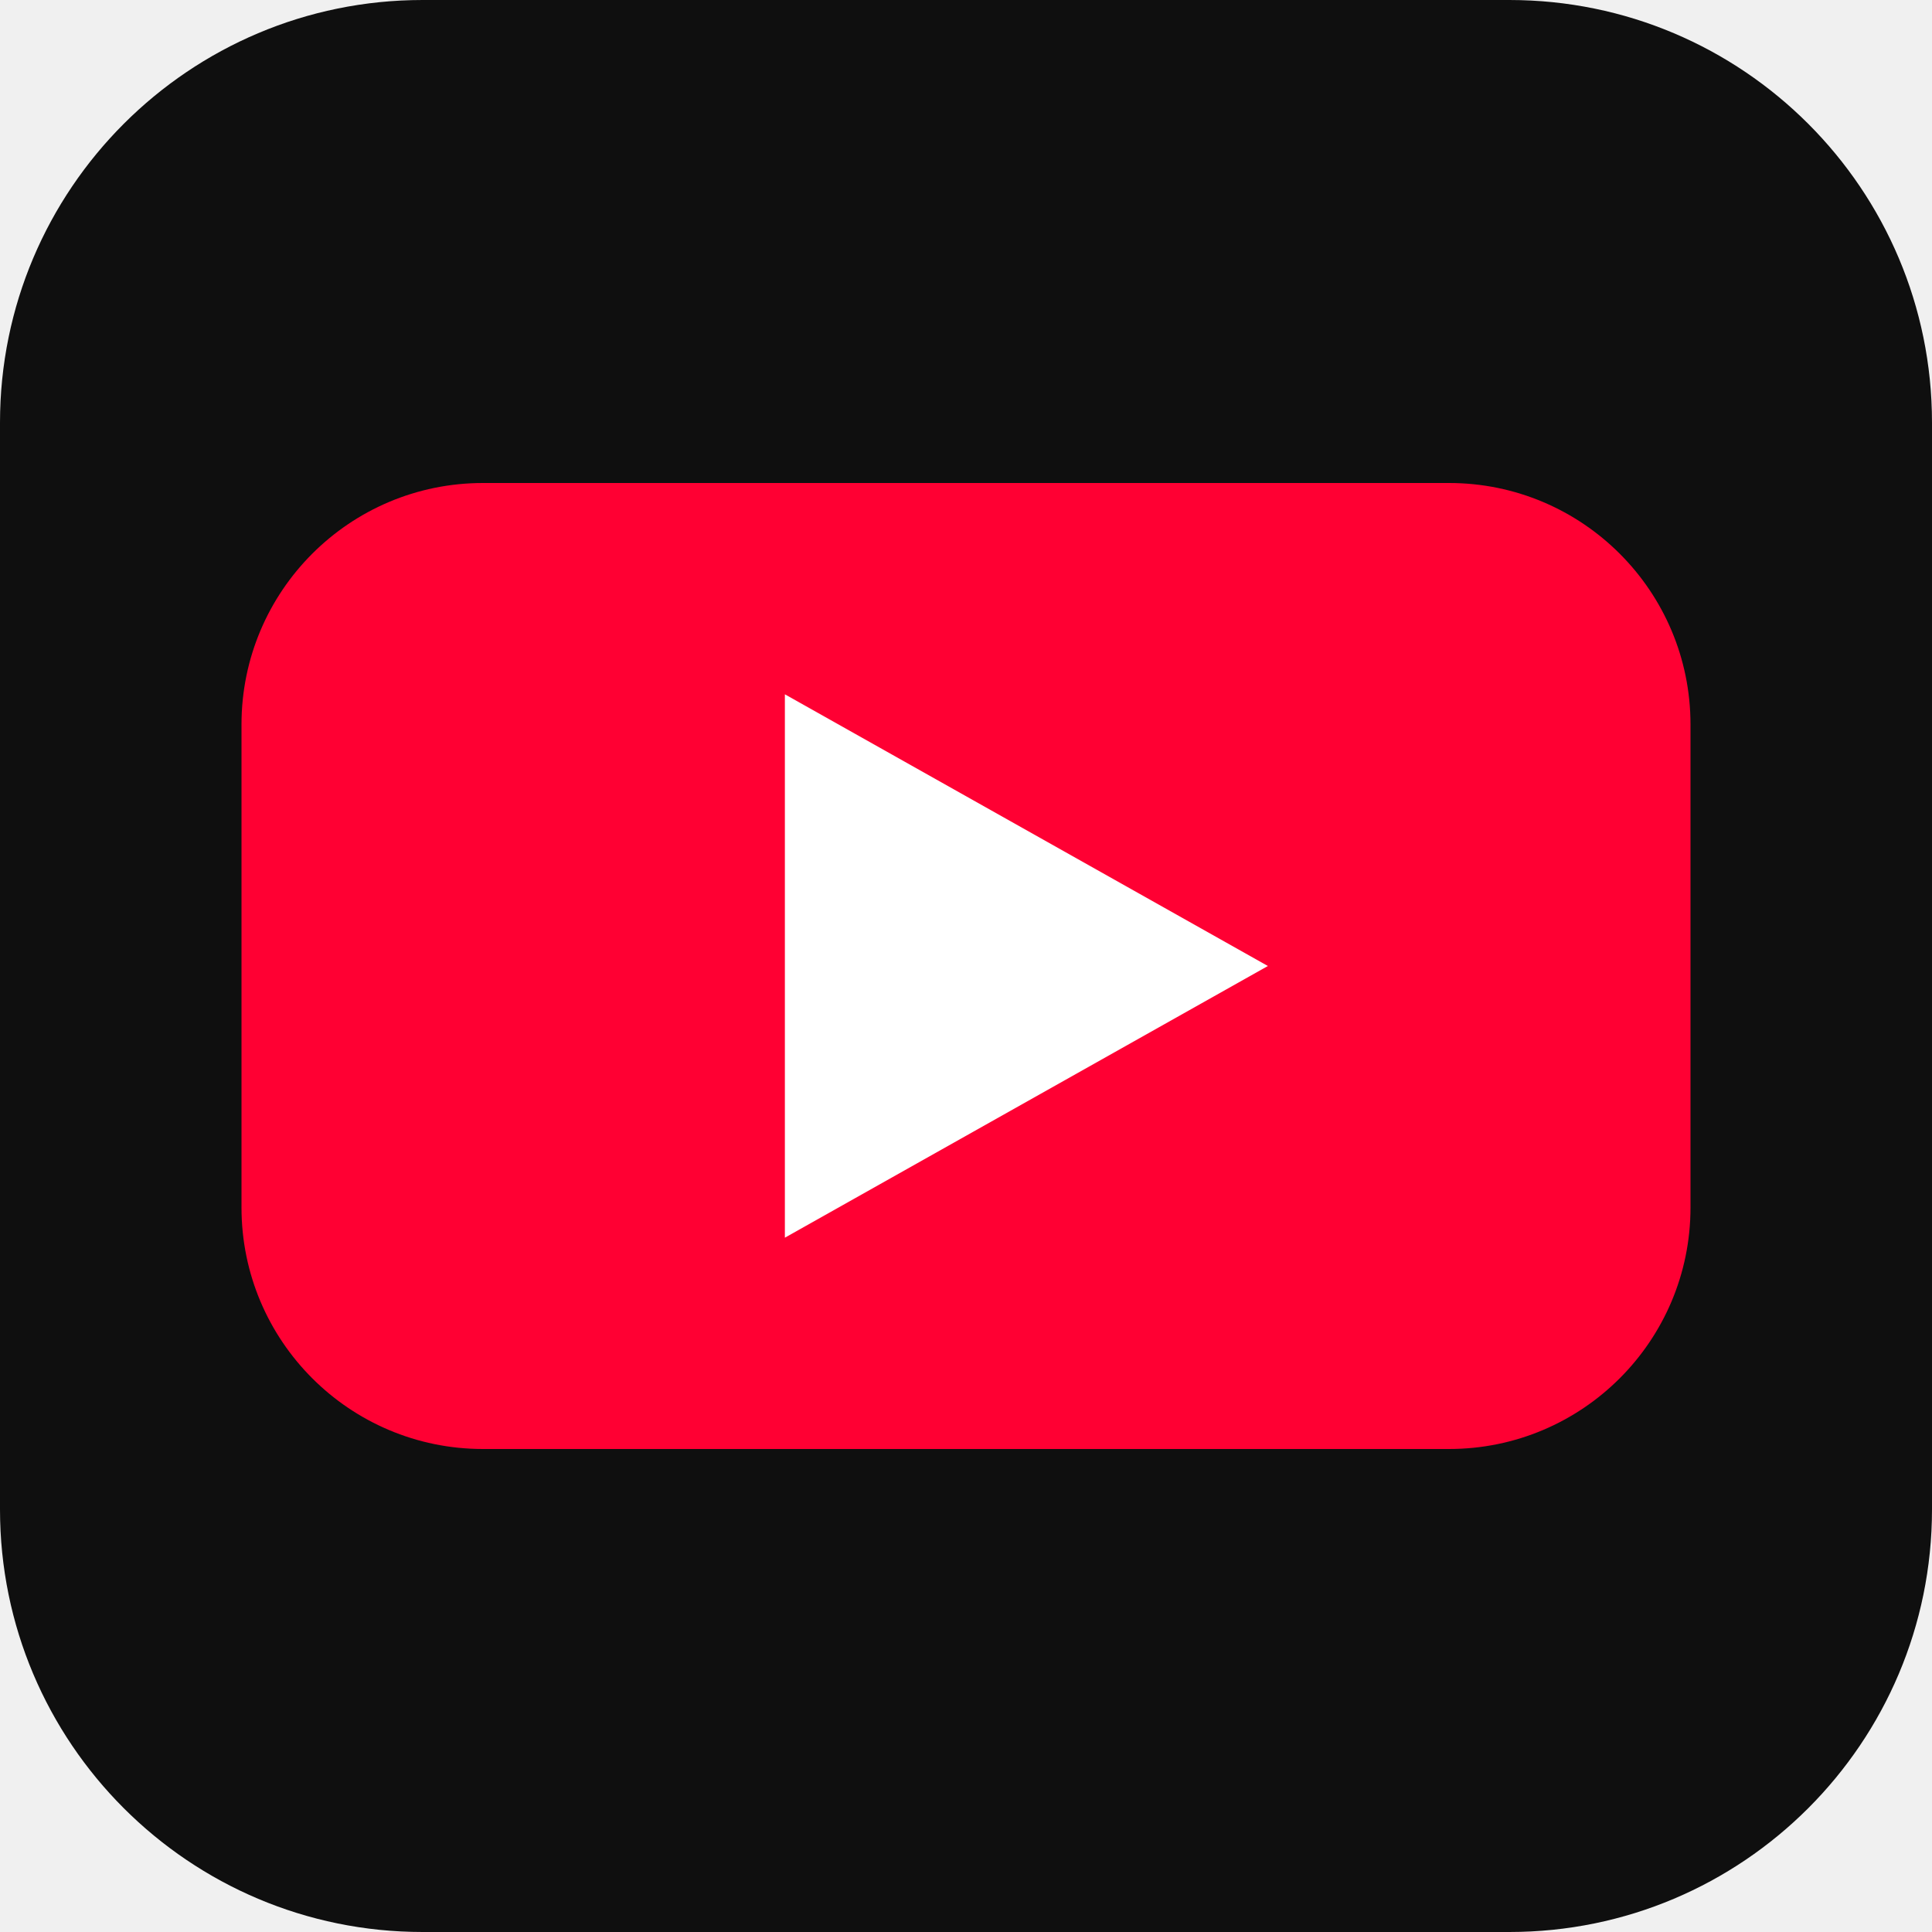
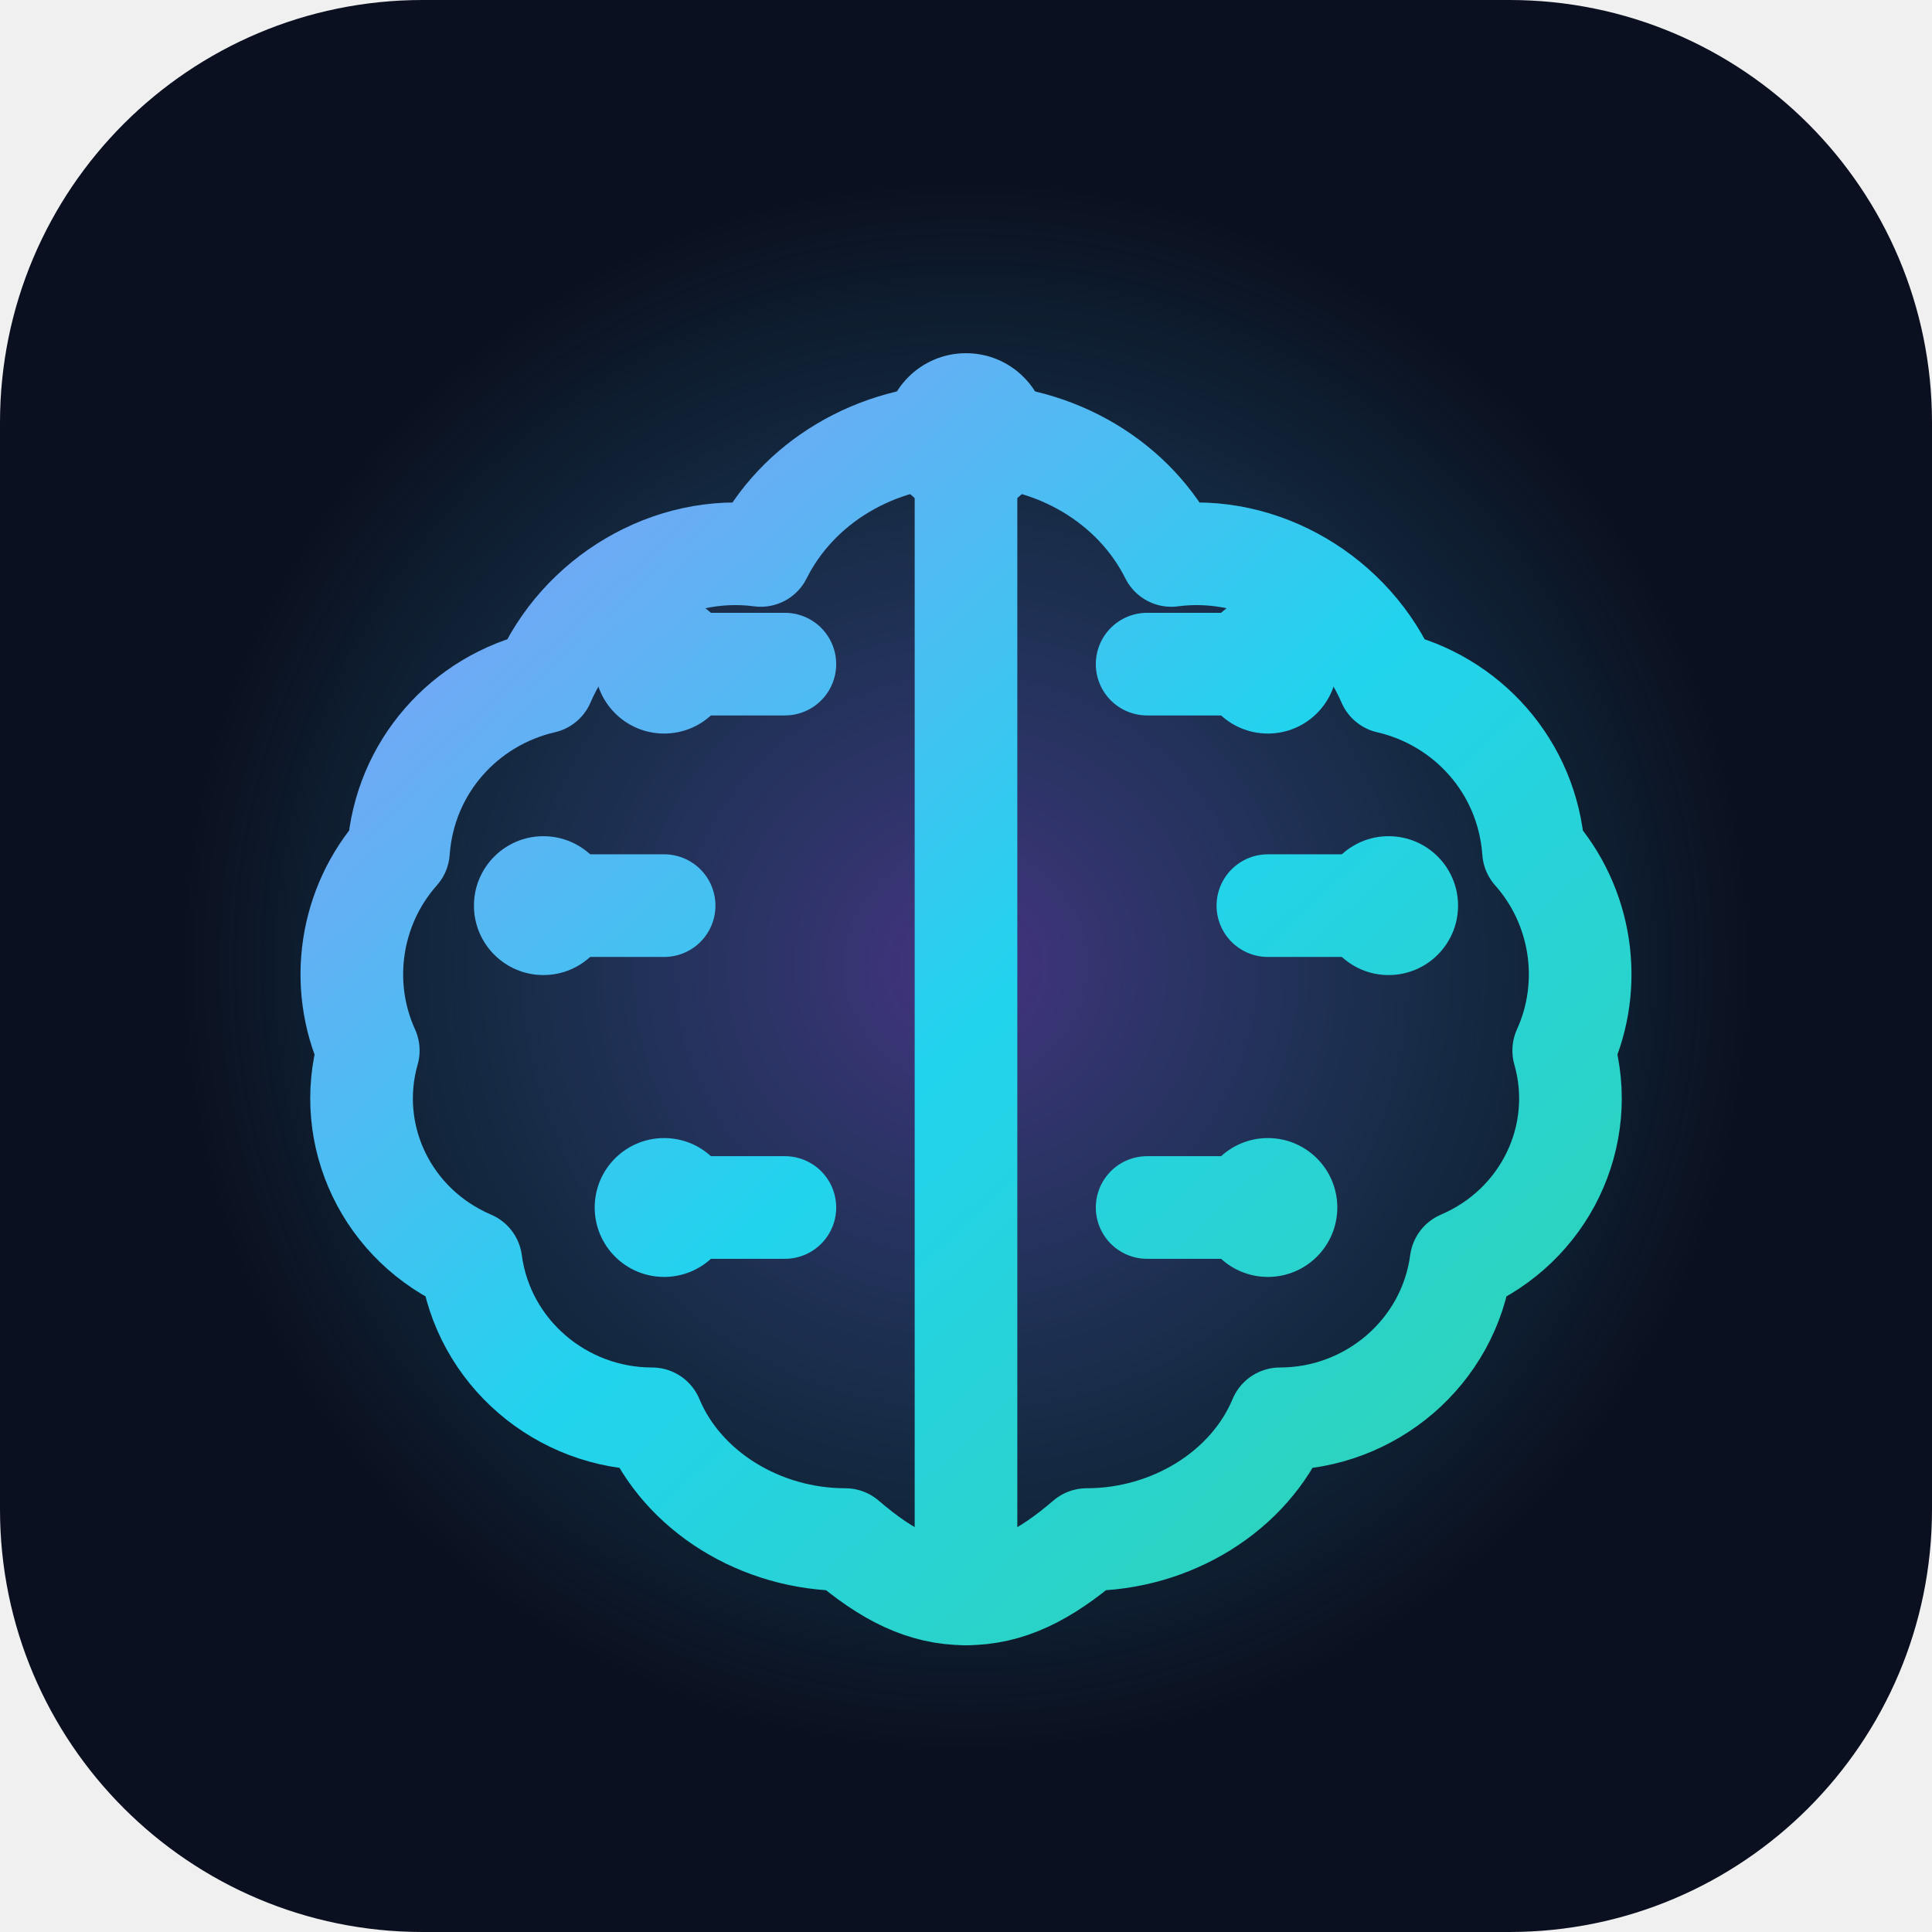
- <svg xmlns="http://www.w3.org/2000/svg" viewBox="0 0 32 32">
-   <rect width="32" height="32" rx="7" fill="#0f0f0f" />
-   <rect x="4" y="8" width="24" height="16" rx="4" fill="#ff0033" />
-   <path d="M13 11.5v9l8-4.5z" fill="#fff" />
+ <svg xmlns="http://www.w3.org/2000/svg" viewBox="0 0 32 32" role="img" aria-label="AI brain">
+   <defs>
+     <linearGradient id="brain" x1="4" y1="4" x2="28" y2="30" gradientUnits="userSpaceOnUse">
+       <stop offset="0" stop-color="#a78bfa" />
+       <stop offset=".5" stop-color="#22d3ee" />
+       <stop offset="1" stop-color="#34d399" />
+     </linearGradient>
+     <radialGradient id="glow" cx="16" cy="16" r="13" gradientUnits="userSpaceOnUse">
+       <stop offset="0" stop-color="#8b5cf6" stop-opacity=".45" />
+       <stop offset="1" stop-color="#22d3ee" stop-opacity="0" />
+     </radialGradient>
+   </defs>
+   <rect width="32" height="32" rx="7" fill="#0b1020" />
+   <circle cx="16" cy="16" r="13" fill="url(#glow)" />
+   <g fill="none" stroke="url(#brain)" stroke-width="1.7" stroke-linecap="round" stroke-linejoin="round">
+     <path d="M16 7.2c-1.5 0-2.8.8-3.4 2-1.5-.2-3 .7-3.6 2.1-1.3.3-2.3 1.4-2.4 2.8-.8.9-1 2.2-.5 3.3-.4 1.4.3 2.9 1.7 3.5.2 1.5 1.5 2.6 3 2.6.5 1.2 1.8 2 3.2 2 .7.6 1.3.9 2 .9" />
+     <path d="M16 7.2c1.5 0 2.8.8 3.4 2 1.5-.2 3 .7 3.6 2.1 1.3.3 2.3 1.4 2.4 2.8.8.9 1 2.2.5 3.3.4 1.4-.3 2.9-1.7 3.5-.2 1.5-1.5 2.6-3 2.6-.5 1.2-1.8 2-3.2 2-.7.6-1.3.9-2 .9" />
+     <path d="M16 7.2v18.4" />
+     <path d="M13 11h-2M11 15h-2M13 20h-2M19 11h2M21 15h2M19 20h2" />
+   </g>
+   <g fill="url(#brain)">
+     <circle cx="11" cy="11" r="1.15" />
+     <circle cx="9" cy="15" r="1.15" />
+     <circle cx="11" cy="20" r="1.15" />
+     <circle cx="21" cy="11" r="1.15" />
+     <circle cx="23" cy="15" r="1.15" />
+     <circle cx="21" cy="20" r="1.15" />
+     <circle cx="16" cy="7.2" r="1.35" />
+   </g>
</svg>
